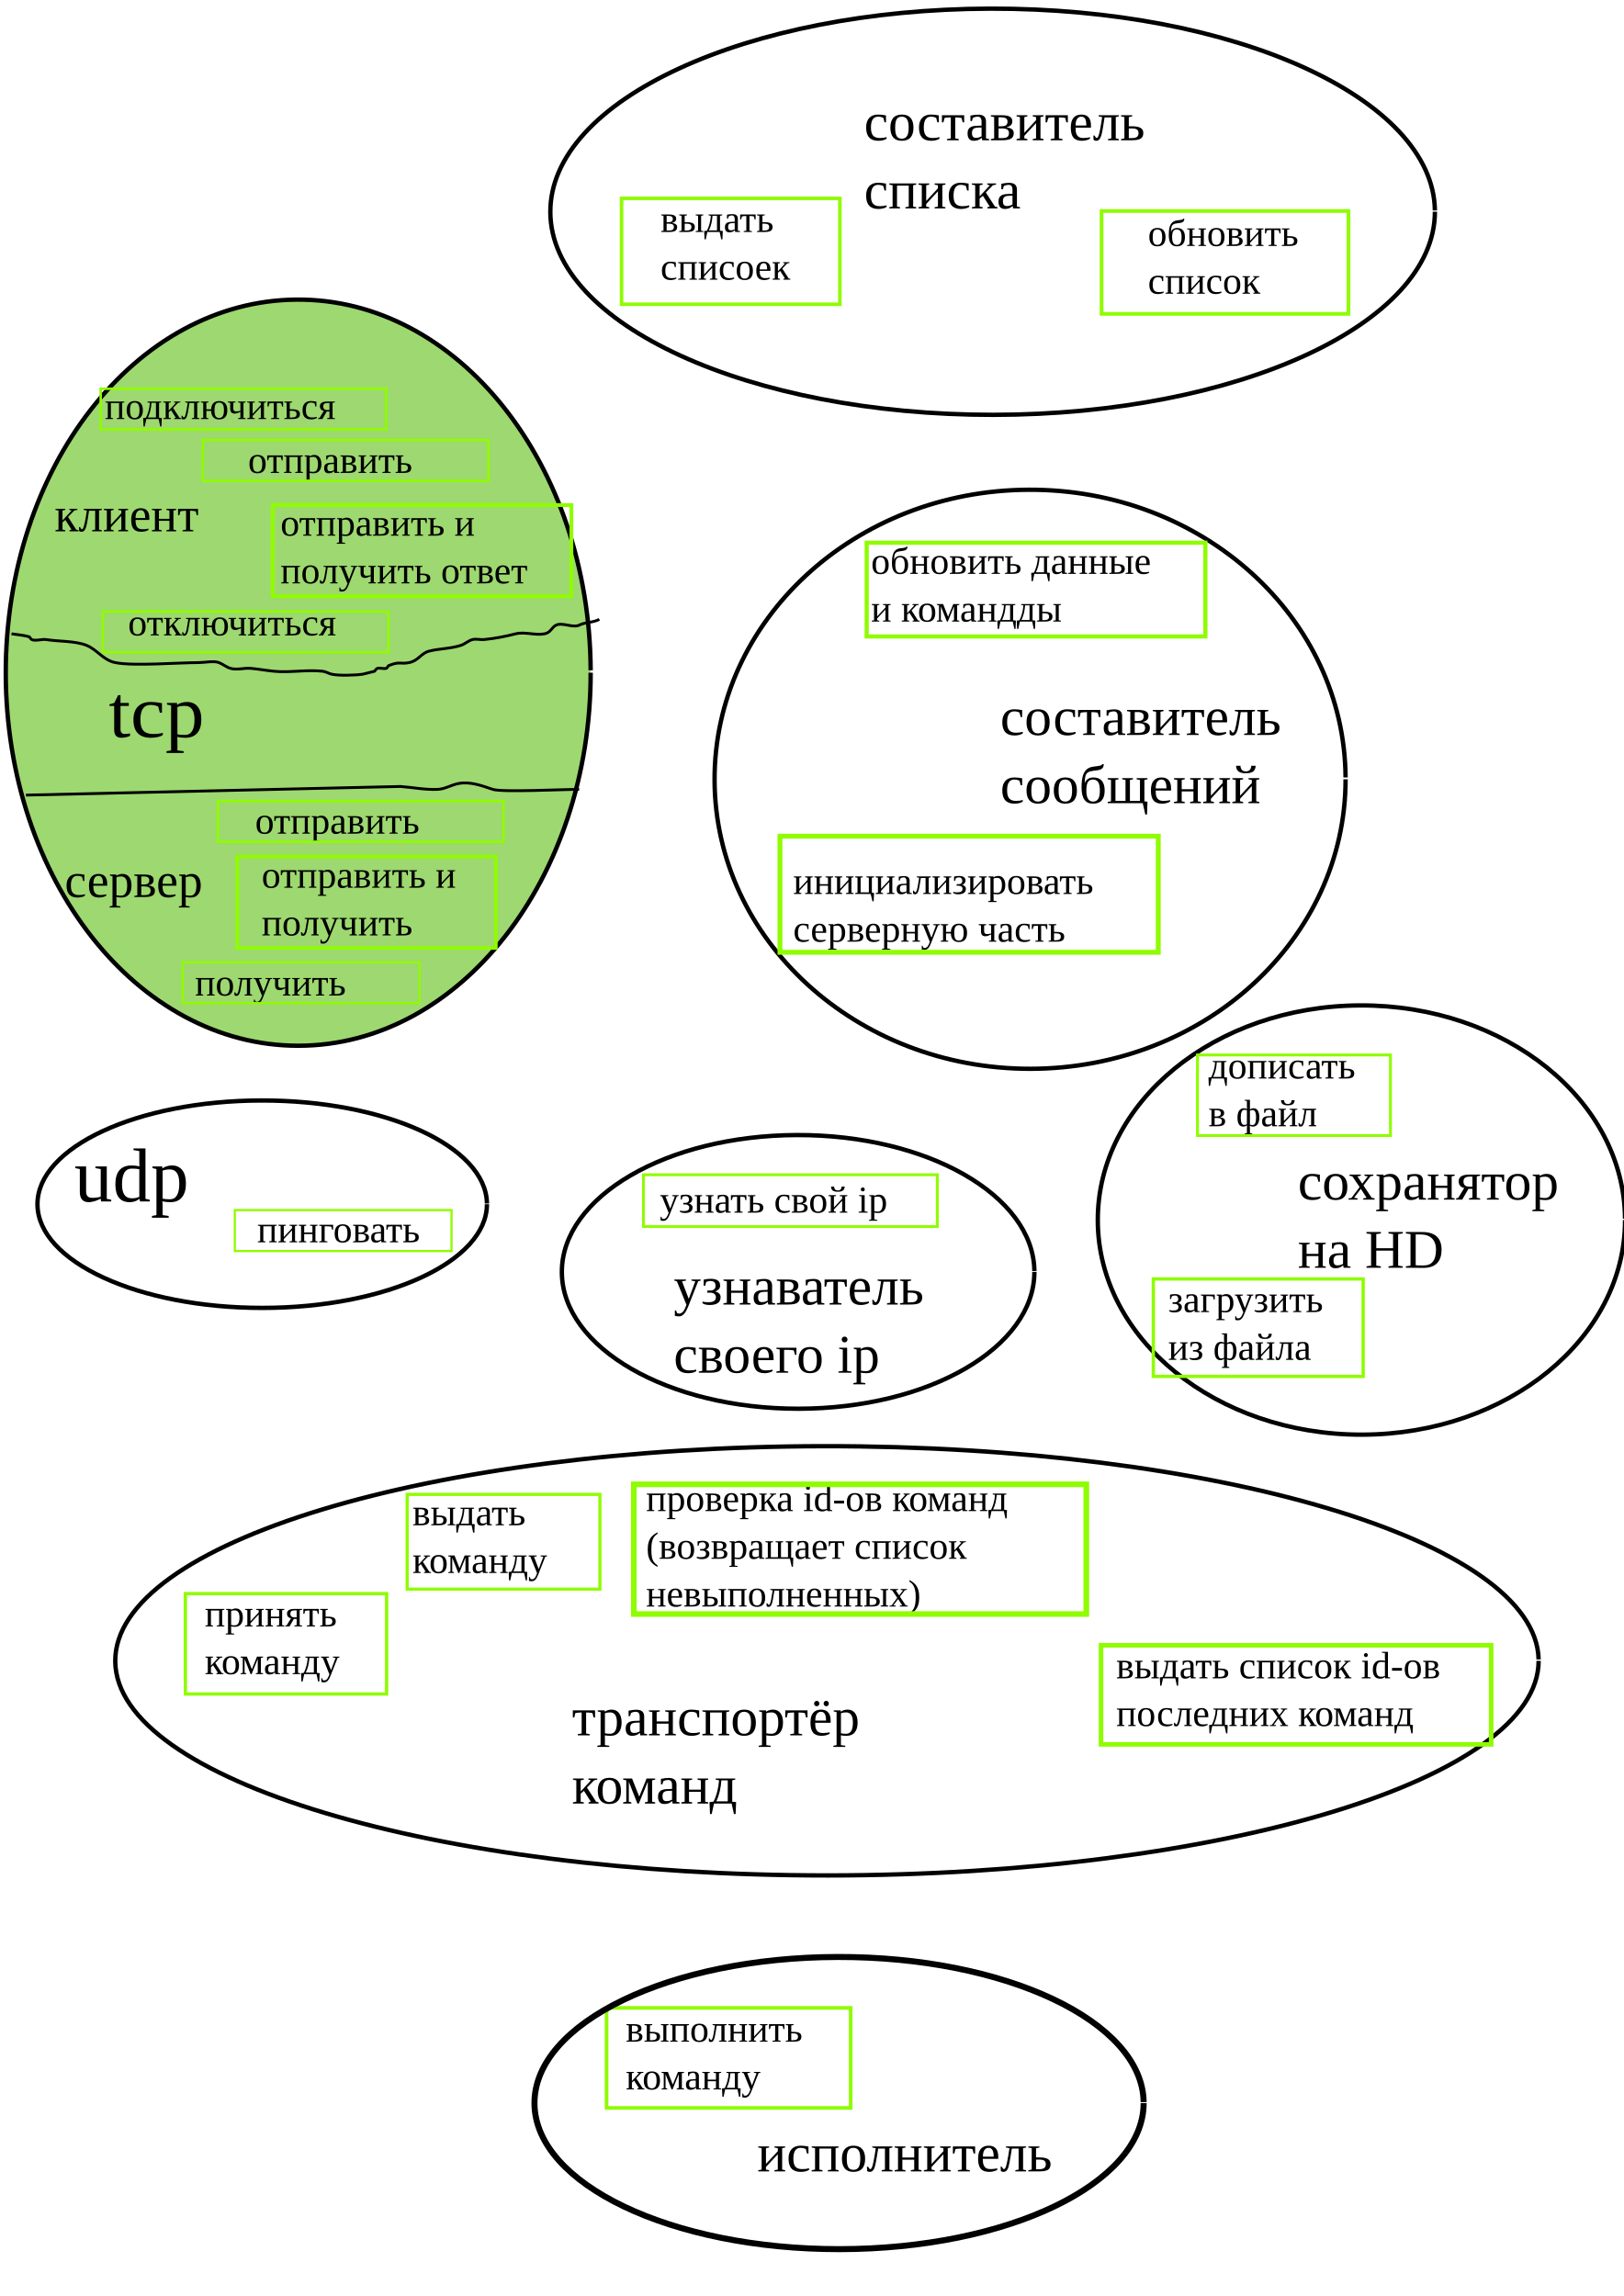
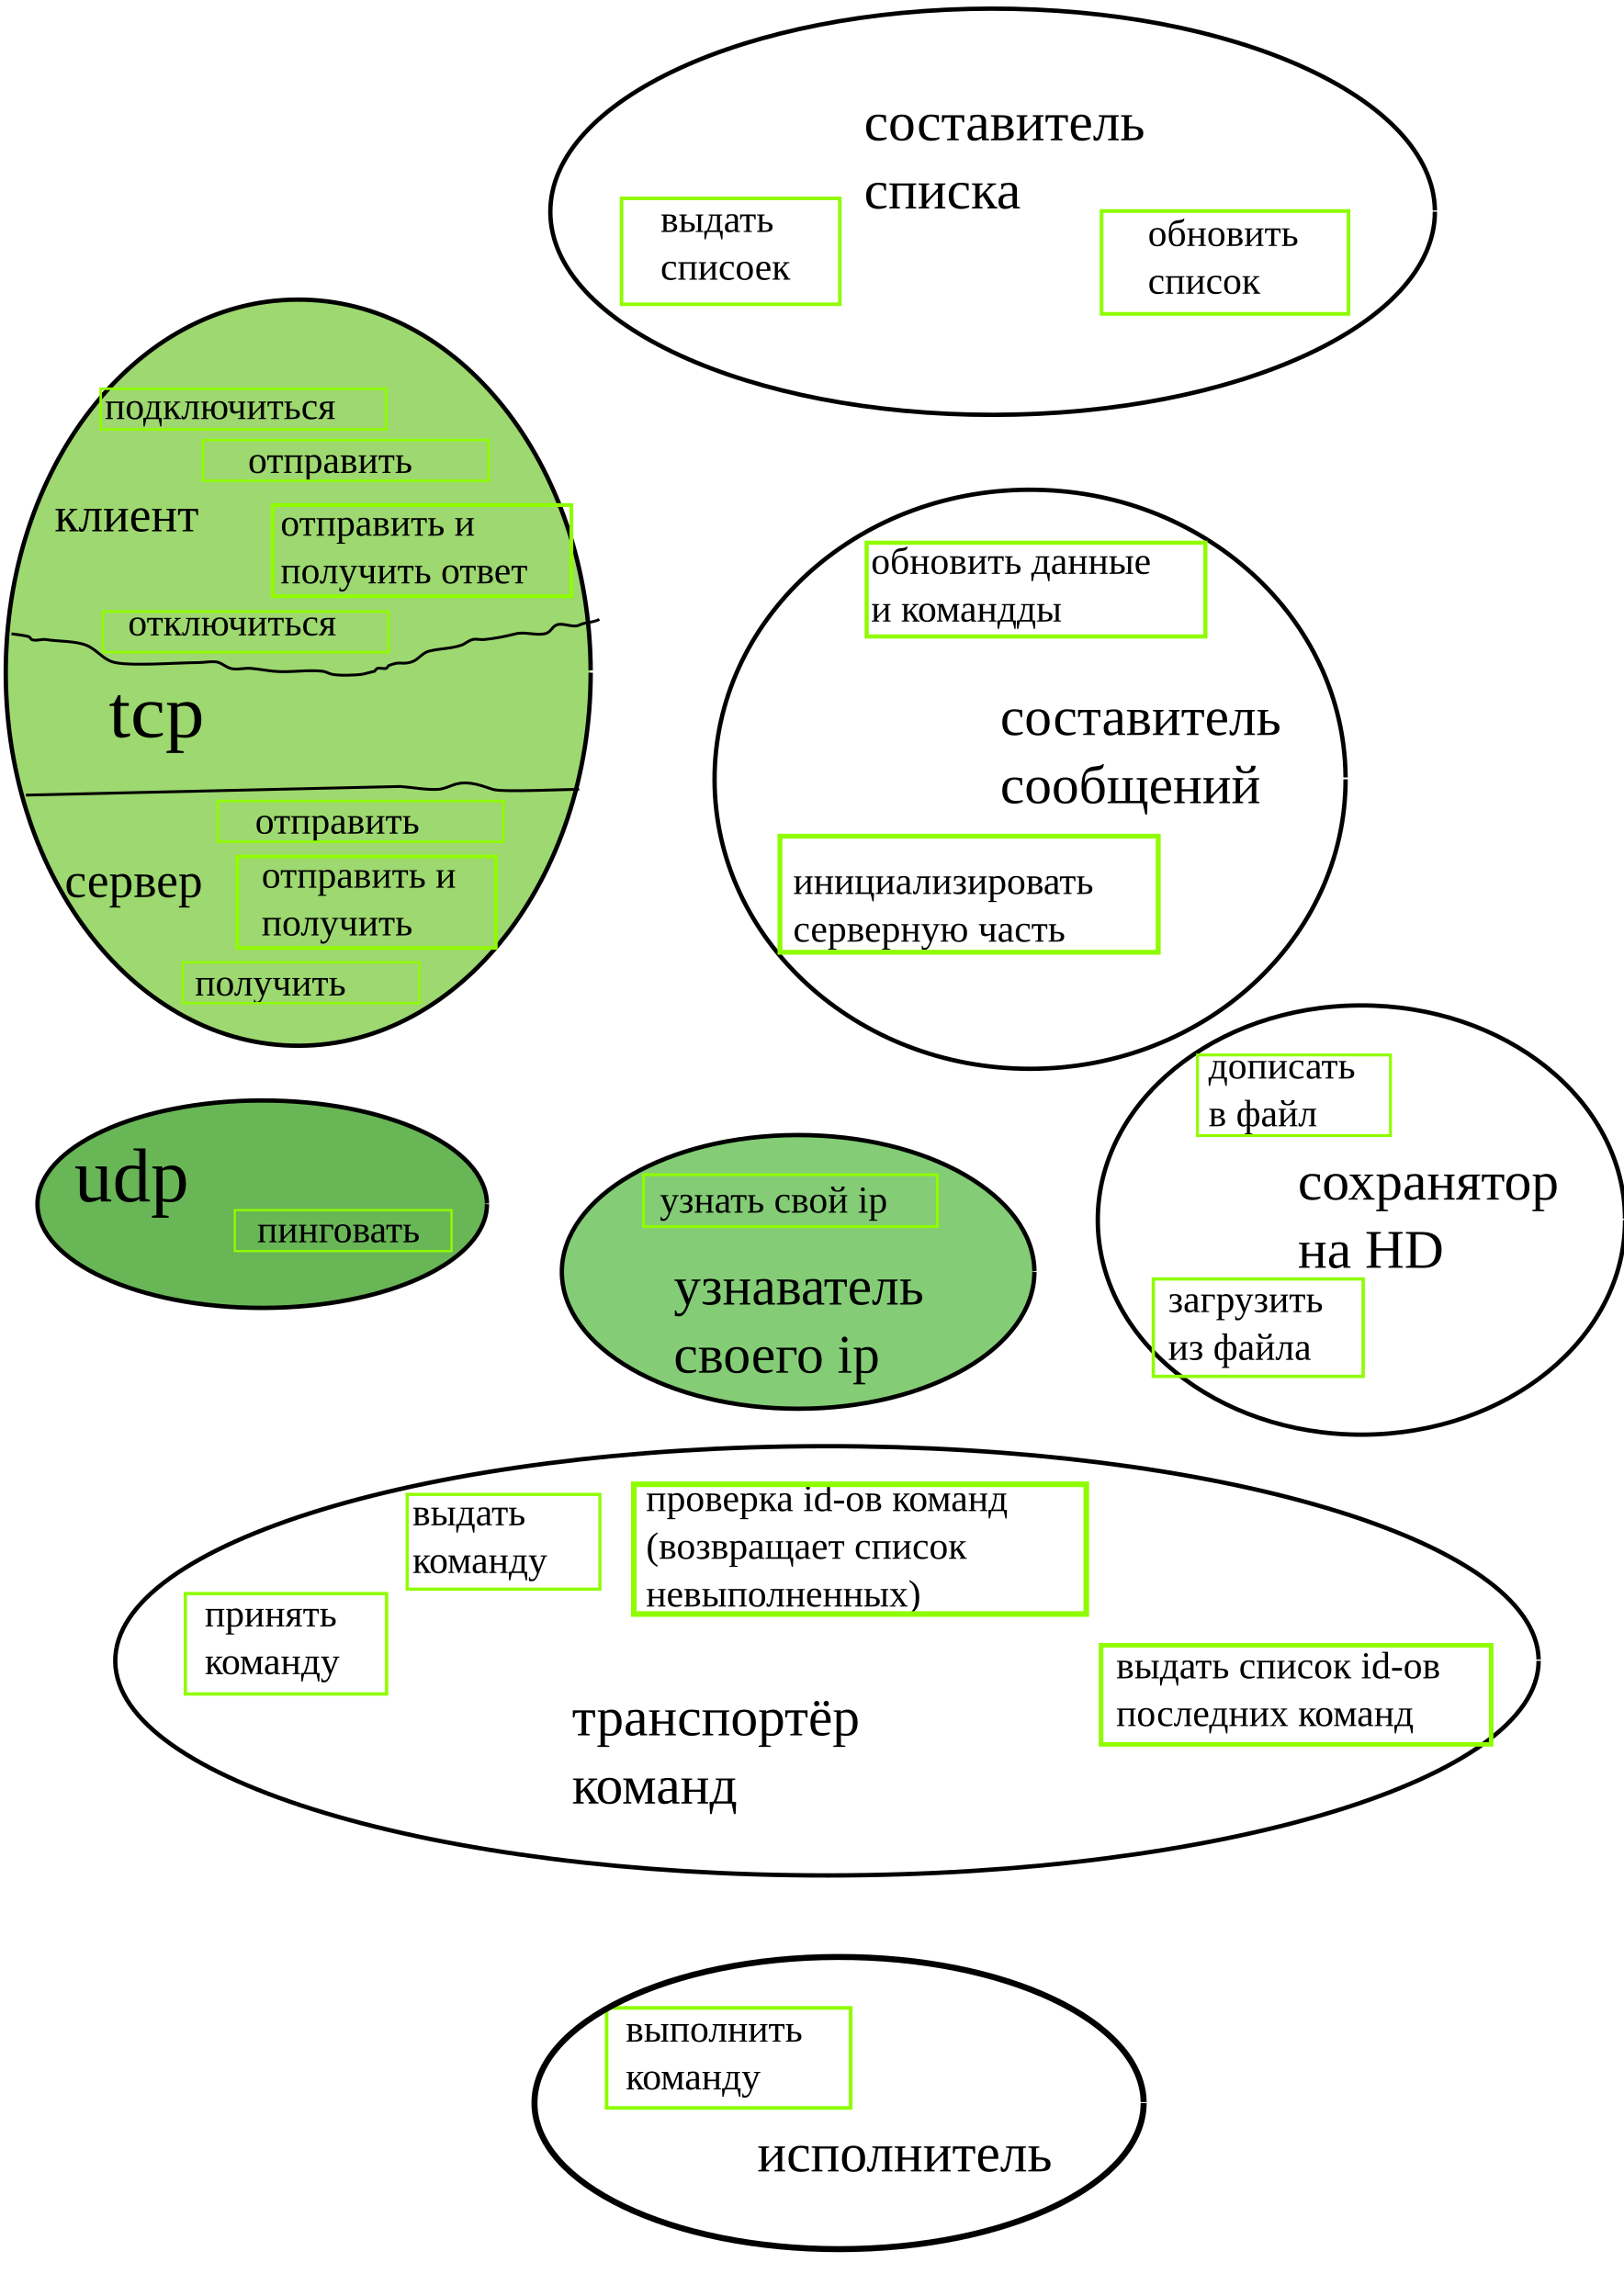
<svg xmlns="http://www.w3.org/2000/svg" width="210mm" height="297mm" viewBox="0 0 210 297" version="1.1" id="svg1">
  <defs id="defs1">
    <rect x="328.169" y="573.239" width="133.803" height="43.662" id="rect58" />
    <linearGradient id="swatch47">
      <stop style="stop-color:#000000;stop-opacity:1;" offset="0" id="stop47" />
    </linearGradient>
    <rect x="661.216" y="507.543" width="104.328" height="53.574" id="rect39" />
    <rect x="625.97" y="487.805" width="42.295" height="36.656" id="rect38" />
    <rect x="344.002" y="620.331" width="88.82" height="49.344" id="rect33" />
    <rect x="59.815" y="412.72" width="175.456" height="61.808" id="rect27" />
    <rect x="73.771" y="249.227" width="1.994" height="37.883" id="rect25" />
    <rect x="143.555" y="239.258" width="207.357" height="81.747" id="rect16" />
    <rect x="364.869" y="340.943" width="161.099" height="69.683" id="rect9" />
    <rect x="454.591" y="211.345" width="103.679" height="53.833" id="rect6" />
    <rect x="197.388" y="27.913" width="200.574" height="85.092" id="rect4" />
    <rect x="191.407" y="25.92" width="157.512" height="47.852" id="rect3" />
    <rect x="193.4" y="929.119" width="141.561" height="39.876" id="rect2" />
  </defs>
  <g id="layer1">
    <text xml:space="preserve" transform="scale(0.2645833)" id="text2" style="text-align:start;writing-mode:lr-tb;direction:ltr;white-space:pre;shape-inside:url(#rect2);fill:#000000;font-size:18.667px" />
+     <path style="fill:#249409;fill-opacity:0.68;fill-rule:evenodd;stroke:#000000;stroke-width:0.565;stroke-dasharray:none;stroke-opacity:1" id="path49" d="M 62.978,155.769 A 29.067,13.415 0 0 1 33.957,169.184 29.067,13.415 0 0 1 4.845,155.811 29.067,13.415 0 0 1 33.773,142.353 29.067,13.415 0 0 1 62.978,155.684" />
    <text xml:space="preserve" transform="scale(0.2645833)" id="text3" style="font-size:18.667px;text-align:start;writing-mode:lr-tb;direction:ltr;white-space:pre;shape-inside:url(#rect3);fill:#000000" />
    <text xml:space="preserve" transform="matrix(0.2645833,0,0,0.2645833,59.15391,4.028248)" id="text4" style="font-size:26.667px;text-align:start;writing-mode:lr-tb;direction:ltr;white-space:pre;shape-inside:url(#rect4);shape-padding:1.41;fill:#000000">
-       <tspan x="198.799" y="53.344" id="tspan1">составитель </tspan>
-       <tspan x="198.799" y="86.678" id="tspan5">списка</tspan>
+       <tspan x="198.799" y="53.344" id="tspan2">составитель </tspan>
+       <tspan x="198.799" y="86.678" id="tspan3">списка</tspan>
    </text>
    <text xml:space="preserve" style="font-size:4.939px;text-align:start;writing-mode:lr-tb;direction:ltr;text-anchor:start;white-space:pre;inline-size:29.287;fill:#000000;stroke-width:0.265" x="70.162" y="81.24" id="text5" transform="translate(15.2628,-51.23452)">
-       <tspan x="70.162" y="81.24" id="tspan6">выдать </tspan>
-       <tspan x="70.162" y="87.413" id="tspan9">списоек</tspan>
+       <tspan x="70.162" y="81.24" id="tspan4">выдать </tspan>
+       <tspan x="70.162" y="87.413" id="tspan5">списоек</tspan>
    </text>
    <path style="fill:#52b900;fill-opacity:0.56;fill-rule:evenodd;stroke:#000000;stroke-width:0.565;stroke-dasharray:none;stroke-opacity:1" id="path47" d="M 76.394,87.014 A 37.824,48.259 0 0 1 38.629,135.273 37.824,48.259 0 0 1 0.745,87.167 37.824,48.259 0 0 1 38.39,38.756 37.824,48.259 0 0 1 76.393,86.709" />
    <text xml:space="preserve" transform="matrix(0.2645833,0,0,0.2645833,32.82583,-1.492083)" id="text9" style="font-size:26.667px;text-align:start;writing-mode:lr-tb;direction:ltr;white-space:pre;shape-inside:url(#rect9);fill:#000000">
-       <tspan x="364.869" y="364.964" id="tspan16">составитель </tspan>
-       <tspan x="364.869" y="398.297" id="tspan45">сообщений </tspan>
+       <tspan x="364.869" y="364.964" id="tspan6">составитель </tspan>
+       <tspan x="364.869" y="398.297" id="tspan7">сообщений </tspan>
    </text>
    <text xml:space="preserve" style="font-size:9.878px;text-align:start;writing-mode:lr-tb;direction:ltr;text-anchor:start;fill:#000000;stroke-width:0.538" x="13.711" y="97.786" id="text7" transform="scale(1.025651,0.9749907)">
      <tspan style="font-size:9.878px;stroke-width:0.538" x="13.711" y="97.786" id="tspan8">tcp</tspan>
    </text>
    <text xml:space="preserve" transform="matrix(0.2645833,0,0,0.2645833,28.18409,-28.55068)" id="text6" style="font-size:18.667px;text-align:start;writing-mode:lr-tb;direction:ltr;white-space:pre;shape-inside:url(#rect6);fill:#000000">
-       <tspan x="454.59" y="228.16" id="tspan46">обновить </tspan>
-       <tspan x="454.59" y="251.493" id="tspan54">список</tspan>
+       <tspan x="454.59" y="228.16" id="tspan9">обновить </tspan>
+       <tspan x="454.59" y="251.493" id="tspan12">список</tspan>
    </text>
    <text xml:space="preserve" style="font-size:7.056px;text-align:start;writing-mode:lr-tb;direction:ltr;text-anchor:start;fill:#000000;stroke-width:0.265" x="73.976" y="224.474" id="text10">
      <tspan id="tspan10" style="font-size:7.056px;stroke-width:0.265" x="73.976" y="224.474">транспортёр</tspan>
      <tspan style="font-size:7.056px;stroke-width:0.265" x="73.976" y="233.294" id="tspan11">команд</tspan>
    </text>
    <text xml:space="preserve" style="font-size:7.056px;text-align:start;writing-mode:lr-tb;direction:ltr;text-anchor:start;fill:#000000;stroke-width:0.265" x="97.942" y="280.882" id="text12">
      <tspan style="font-size:7.056px;stroke-width:0.265" x="97.942" y="280.882" id="tspan13">исполнитель</tspan>
    </text>
    <text xml:space="preserve" style="font-size:9.878px;text-align:start;writing-mode:lr-tb;direction:ltr;text-anchor:start;fill:#000000;stroke-width:0.265" x="9.621" y="155.411" id="text14">
      <tspan id="tspan14" style="font-size:9.878px;stroke-width:0.265" x="9.621" y="155.411">udp</tspan>
    </text>
    <text xml:space="preserve" style="font-size:4.939px;text-align:start;writing-mode:lr-tb;direction:ltr;text-anchor:start;fill:#000000;stroke-width:0.265" x="33.26" y="160.693" id="text15">
      <tspan id="tspan15" style="stroke-width:0.265" x="33.26" y="160.693">пинговать</tspan>
    </text>
    <text xml:space="preserve" transform="matrix(0.2645833,0,0,0.2645833,-24.43192,-13.54577)" id="text16" style="font-size:18.667px;text-align:start;writing-mode:lr-tb;direction:ltr;white-space:pre;shape-inside:url(#rect16);fill:#000000;stroke-width:5.915;stroke-dasharray:none">
-       <tspan x="143.555" y="256.072" id="tspan55">подключиться</tspan>
+       <tspan x="143.555" y="256.072" id="tspan16">подключиться</tspan>
    </text>
    <text xml:space="preserve" style="font-size:4.939px;text-align:start;writing-mode:lr-tb;direction:ltr;text-anchor:start;fill:#000000;stroke-width:0.265" x="36.272" y="69.287" id="text17">
      <tspan id="tspan17" style="stroke-width:0.265" x="36.272" y="69.287">отправить и</tspan>
      <tspan style="stroke-width:0.265" x="36.272" y="75.461" id="tspan18">получить ответ</tspan>
    </text>
    <text xml:space="preserve" style="font-size:6.35px;text-align:start;writing-mode:lr-tb;direction:ltr;text-anchor:start;fill:#000000;stroke-width:0.265" x="7.065" y="68.723" id="text19">
      <tspan style="stroke-width:0.265" x="7.065" y="68.723" id="tspan24">клиент</tspan>
    </text>
    <text xml:space="preserve" transform="scale(0.2645833)" id="text25" style="fill:#000000;text-align:start;writing-mode:lr-tb;text-orientation:auto;direction:ltr;font-size:24px;white-space:pre;shape-inside:url(#rect25)" />
    <text xml:space="preserve" style="font-size:4.939px;text-align:start;writing-mode:lr-tb;direction:ltr;text-anchor:start;fill:#000000;stroke-width:0.265" x="16.556" y="82.192" id="text26">
      <tspan id="tspan26" style="stroke-width:0.265" x="16.556" y="82.192">отключиться</tspan>
    </text>
    <text xml:space="preserve" transform="matrix(0.2645833,0,0,0.2645833,-7.460416,1.119062)" id="text27" style="font-size:24px;text-align:start;writing-mode:lr-tb;direction:ltr;white-space:pre;shape-inside:url(#rect27);fill:#000000">
-       <tspan x="59.814" y="434.339" id="tspan56">сервер</tspan>
+       <tspan x="59.814" y="434.339" id="tspan19">сервер</tspan>
    </text>
    <text xml:space="preserve" style="font-size:4.939px;text-align:start;writing-mode:lr-tb;direction:ltr;text-anchor:start;fill:#000000;stroke-width:0.265" x="25.22" y="128.775" id="text28">
      <tspan style="stroke-width:0.265" x="25.22" y="128.775" id="tspan29">получить</tspan>
    </text>
    <text xml:space="preserve" style="font-size:4.939px;text-align:start;writing-mode:lr-tb;direction:ltr;text-anchor:start;fill:#000000;stroke-width:0.265" x="26.484" y="210.384" id="text32">
      <tspan id="tspan32" style="stroke-width:0.265" x="26.484" y="210.384">принять </tspan>
      <tspan style="stroke-width:0.265" x="26.484" y="216.557" id="tspan33">команду</tspan>
    </text>
    <text xml:space="preserve" transform="matrix(0.2645833,0,0,0.2645833,-37.6751,28.7226)" id="text33" style="font-size:18.667px;text-align:start;writing-mode:lr-tb;direction:ltr;white-space:pre;shape-inside:url(#rect33);fill:#000000">
-       <tspan x="344.002" y="637.144" id="tspan57">выдать </tspan>
-       <tspan x="344.002" y="660.478" id="tspan58">команду</tspan>
+       <tspan x="344.002" y="637.144" id="tspan20">выдать </tspan>
+       <tspan x="344.002" y="660.478" id="tspan21">команду</tspan>
    </text>
    <text xml:space="preserve" style="font-size:4.939px;text-align:start;writing-mode:lr-tb;direction:ltr;text-anchor:start;white-space:pre;inline-size:50.776;fill:#000000;stroke-width:0.265" x="163.383" y="182.034" id="text35" transform="translate(-19.02406,35.06396)">
-       <tspan x="163.383" y="182.034" id="tspan59">выдать список id-ов </tspan>
-       <tspan x="163.383" y="188.208" id="tspan60">последних команд</tspan>
+       <tspan x="163.383" y="182.034" id="tspan22">выдать список id-ов </tspan>
+       <tspan x="163.383" y="188.208" id="tspan23">последних команд</tspan>
    </text>
    <text xml:space="preserve" style="font-size:4.939px;text-align:start;writing-mode:lr-tb;direction:ltr;text-anchor:start;white-space:pre;inline-size:75.073;fill:#000000;stroke-width:0.265" x="145.478" y="148.462" id="text36" transform="translate(-61.92145,47.00062)">
-       <tspan x="145.478" y="148.462" id="tspan61">проверка id-ов команд </tspan>
-       <tspan x="145.478" y="154.636" id="tspan62">(возвращает список </tspan>
-       <tspan x="145.478" y="160.81" id="tspan63">невыполненных)</tspan>
+       <tspan x="145.478" y="148.462" id="tspan25">проверка id-ов команд </tspan>
+       <tspan x="145.478" y="154.636" id="tspan27">(возвращает список </tspan>
+       <tspan x="145.478" y="160.81" id="tspan28">невыполненных)</tspan>
    </text>
+     <path style="fill:#5fbe4d;fill-opacity:0.767;fill-rule:evenodd;stroke:#000000;stroke-width:0.565;stroke-dasharray:none;stroke-opacity:1" id="path59" d="m 133.782,164.526 a 30.558,17.701 0 0 1 -30.509,17.701 30.558,17.701 0 0 1 -30.606,-17.645 30.558,17.701 0 0 1 30.412,-17.757 30.558,17.701 0 0 1 30.702,17.589" />
    <text xml:space="preserve" style="font-size:4.939px;text-align:start;writing-mode:lr-tb;direction:ltr;text-anchor:start;fill:#000000;stroke-width:0.265" x="80.928" y="264.102" id="text37">
      <tspan id="tspan37" style="font-size:4.939px;stroke-width:0.265" x="80.928" y="264.102">выполнить </tspan>
      <tspan style="font-size:4.939px;stroke-width:0.265" x="80.928" y="270.276" id="tspan38">команду</tspan>
    </text>
    <text xml:space="preserve" transform="scale(0.2645833)" id="text38" style="fill:#000000;text-align:start;writing-mode:lr-tb;text-orientation:auto;direction:ltr;font-size:26.667px;white-space:pre;shape-inside:url(#rect38)" />
    <text xml:space="preserve" style="font-size:7.056px;text-align:start;writing-mode:lr-tb;direction:ltr;text-anchor:start;white-space:pre;inline-size:43.372;fill:#000000;stroke-width:0.265" x="108.176" y="124.589" id="text42" transform="translate(59.68333,30.58771)">
-       <tspan x="108.176" y="124.589" id="tspan64">сохранятор </tspan>
-       <tspan x="108.176" y="133.408" id="tspan65">на HD</tspan>
+       <tspan x="108.176" y="124.589" id="tspan30">сохранятор </tspan>
+       <tspan x="108.176" y="133.408" id="tspan31">на HD</tspan>
    </text>
    <text xml:space="preserve" style="font-size:4.939px;text-align:start;writing-mode:lr-tb;direction:ltr;text-anchor:start;white-space:pre;inline-size:27.018;fill:#000000;stroke-width:0.265" x="91.39" y="142.121" id="text43" transform="translate(59.68333,27.60354)">
-       <tspan x="91.39" y="142.121" id="tspan66">загрузить </tspan>
-       <tspan x="91.39" y="148.295" id="tspan67">из файла</tspan>
+       <tspan x="91.39" y="142.121" id="tspan34">загрузить </tspan>
+       <tspan x="91.39" y="148.295" id="tspan35">из файла</tspan>
    </text>
    <text xml:space="preserve" style="font-size:4.939px;text-align:start;writing-mode:lr-tb;direction:ltr;text-anchor:start;white-space:pre;inline-size:24.054;fill:#000000;stroke-width:0.265" x="123.47" y="139.883" id="text44" transform="translate(32.82583,-0.3730207)">
-       <tspan x="123.47" y="139.883" id="tspan68">дописать </tspan>
-       <tspan x="123.47" y="146.056" id="tspan69">в файл</tspan>
+       <tspan x="123.47" y="139.883" id="tspan36">дописать </tspan>
+       <tspan x="123.47" y="146.056" id="tspan39">в файл</tspan>
    </text>
    <text xml:space="preserve" style="font-size:4.939px;text-align:start;writing-mode:lr-tb;direction:ltr;text-anchor:start;white-space:pre;inline-size:51.532;fill:#000000;stroke-width:0.265;stroke-dasharray:none" x="104.073" y="106.684" id="text45" transform="translate(-1.492084,8.952499)">
-       <tspan x="104.073" y="106.684" id="tspan70">инициализировать </tspan>
-       <tspan x="104.073" y="112.858" id="tspan71">серверную часть</tspan>
+       <tspan x="104.073" y="106.684" id="tspan40">инициализировать </tspan>
+       <tspan x="104.073" y="112.858" id="tspan41">серверную часть</tspan>
    </text>
    <text xml:space="preserve" style="font-size:4.939px;text-align:start;writing-mode:lr-tb;direction:ltr;text-anchor:start;white-space:pre;inline-size:43.753;fill:#000000;stroke-width:0.265" x="111.906" y="68.636" id="text46" transform="translate(0.7486195,5.593839)">
-       <tspan x="111.906" y="68.636" id="tspan72">обновить данные </tspan>
-       <tspan x="111.906" y="74.809" id="tspan73">и командды</tspan>
+       <tspan x="111.906" y="68.636" id="tspan42">обновить данные </tspan>
+       <tspan x="111.906" y="74.809" id="tspan43">и командды</tspan>
    </text>
    <text xml:space="preserve" style="font-size:4.939px;text-align:start;writing-mode:lr-tb;direction:ltr;text-anchor:start;fill:#000000;stroke-width:0.265" x="32.08" y="61.175" id="text47">
      <tspan id="tspan47" style="stroke-width:0.265" x="32.08" y="61.175">отправить</tspan>
    </text>
    <text xml:space="preserve" style="font-size:4.939px;text-align:start;writing-mode:lr-tb;direction:ltr;text-anchor:start;fill:#000000;stroke-width:0.265" x="33.836" y="114.83" id="text17-3">
      <tspan id="tspan17-5" style="stroke-width:0.265" x="33.836" y="114.83">отправить и</tspan>
      <tspan style="stroke-width:0.265" x="33.836" y="121.003" id="tspan18-6">получить</tspan>
    </text>
    <text xml:space="preserve" style="font-size:4.939px;text-align:start;writing-mode:lr-tb;direction:ltr;text-anchor:start;fill:#000000;stroke-width:0.265" x="32.996" y="107.836" id="text47-2">
      <tspan id="tspan47-9" style="stroke-width:0.265" x="32.996" y="107.836">отправить</tspan>
    </text>
    <path style="fill:#b9009e;fill-opacity:0;fill-rule:evenodd;stroke:#000000;stroke-width:0.565;stroke-dasharray:none;stroke-opacity:1" id="path48" d="m 198.996,214.834 a 92.045,27.763 0 0 1 -91.899,27.763 92.045,27.763 0 0 1 -92.191,-27.675 92.045,27.763 0 0 1 91.607,-27.85 92.045,27.763 0 0 1 92.481,27.586" />
    <rect style="fill:#00ff00;fill-opacity:0;fill-rule:evenodd;stroke:#8ffc00;stroke-width:0.727;stroke-dasharray:none;stroke-opacity:1" id="rect52-66" width="58.517" height="16.78" x="81.978" y="192.004" />
-     <path style="fill:#b9009e;fill-opacity:0;fill-rule:evenodd;stroke:#000000;stroke-width:0.565;stroke-dasharray:none;stroke-opacity:1" id="path49" d="M 62.978,155.769 A 29.067,13.415 0 0 1 33.957,169.184 29.067,13.415 0 0 1 4.845,155.811 29.067,13.415 0 0 1 33.773,142.353 29.067,13.415 0 0 1 62.978,155.684" />
    <path style="fill:#b9009e;fill-opacity:0;fill-rule:evenodd;stroke:#000000;stroke-width:0.565;stroke-dasharray:none;stroke-opacity:1" id="path50" d="m 174.029,100.803 a 40.805,37.452 0 0 1 -40.741,37.452 40.805,37.452 0 0 1 -40.87,-37.333 40.805,37.452 0 0 1 40.611,-37.57 40.805,37.452 0 0 1 40.999,37.214" />
    <path style="fill:#b9009e;fill-opacity:0;fill-rule:evenodd;stroke:#000000;stroke-width:0.565;stroke-dasharray:none;stroke-opacity:1" id="path51" d="m 210.176,157.818 a 34.098,27.763 0 0 1 -34.044,27.763 34.098,27.763 0 0 1 -34.152,-27.675 34.098,27.763 0 0 1 33.935,-27.85 34.098,27.763 0 0 1 34.259,27.586" />
    <path style="fill:#b9009e;fill-opacity:0;fill-rule:evenodd;stroke:#000000;stroke-width:0.565;stroke-dasharray:none;stroke-opacity:1" id="path52" d="M 185.581,27.39 A 57.202,26.272 0 0 1 128.469,53.662 57.202,26.272 0 0 1 71.177,27.473 57.202,26.272 0 0 1 128.107,1.118 57.202,26.272 0 0 1 185.58,27.223" />
    <rect style="fill:#00ff00;fill-opacity:0;fill-rule:evenodd;stroke:#8ffc00;stroke-width:0.323;stroke-dasharray:none;stroke-opacity:1" id="rect52" width="36.934" height="5.259" x="13.022" y="50.287" />
    <rect style="fill:#00ff00;fill-opacity:0;fill-rule:evenodd;stroke:#8ffc00;stroke-width:0.323;stroke-dasharray:none;stroke-opacity:1" id="rect52-9" width="36.934" height="5.259" x="26.24" y="56.928" />
    <rect style="fill:#00ff00;fill-opacity:0;fill-rule:evenodd;stroke:#8ffc00;stroke-width:0.495;stroke-dasharray:none;stroke-opacity:1" id="rect52-2" width="38.626" height="11.795" x="35.27" y="65.331" />
    <rect style="fill:#00ff00;fill-opacity:0;fill-rule:evenodd;stroke:#8ffc00;stroke-width:0.323;stroke-dasharray:none;stroke-opacity:1" id="rect52-92" width="36.934" height="5.259" x="13.305" y="79.108" />
    <rect style="fill:#00ff00;fill-opacity:0;fill-rule:evenodd;stroke:#8ffc00;stroke-width:0.323;stroke-dasharray:none;stroke-opacity:1" id="rect52-5" width="36.934" height="5.259" x="28.185" y="103.621" />
    <rect style="fill:#00ff00;fill-opacity:0;fill-rule:evenodd;stroke:#8ffc00;stroke-width:0.461;stroke-dasharray:none;stroke-opacity:1" id="rect52-97" width="33.442" height="11.828" x="30.688" y="110.8" />
    <rect style="fill:#00ff00;fill-opacity:0;fill-rule:evenodd;stroke:#8ffc00;stroke-width:0.295;stroke-dasharray:none;stroke-opacity:1" id="rect52-93" width="30.627" height="5.287" x="23.632" y="124.479" />
    <rect style="fill:#00ff00;fill-opacity:0;fill-rule:evenodd;stroke:#8ffc00;stroke-width:0.283;stroke-dasharray:none;stroke-opacity:1" id="rect52-8" width="28.031" height="5.299" x="30.367" y="156.533" />
    <rect style="fill:#00ff00;fill-opacity:0;fill-rule:evenodd;stroke:#8ffc00;stroke-width:0.535;stroke-dasharray:none;stroke-opacity:1" id="rect52-6" width="43.803" height="12.128" x="112.093" y="70.203" />
    <rect style="fill:#00ff00;fill-opacity:0;fill-rule:evenodd;stroke:#8ffc00;stroke-width:0.629;stroke-dasharray:none;stroke-opacity:1" id="rect52-20" width="48.926" height="15.015" x="100.875" y="108.168" />
    <rect style="fill:#00ff00;fill-opacity:0;fill-rule:evenodd;stroke:#8ffc00;stroke-width:0.456;stroke-dasharray:none;stroke-opacity:1" id="rect52-4" width="28.23" height="13.697" x="80.389" y="25.662" />
    <rect style="fill:#00ff00;fill-opacity:0;fill-rule:evenodd;stroke:#8ffc00;stroke-width:0.478;stroke-dasharray:none;stroke-opacity:1" id="rect52-937" width="31.935" height="13.302" x="142.469" y="27.297" />
    <rect style="fill:#00ff00;fill-opacity:0;fill-rule:evenodd;stroke:#8ffc00;stroke-width:0.374;stroke-dasharray:none;stroke-opacity:1" id="rect52-47" width="24.958" height="10.425" x="154.875" y="136.466" />
    <rect style="fill:#00ff00;fill-opacity:0;fill-rule:evenodd;stroke:#8ffc00;stroke-width:0.429;stroke-dasharray:none;stroke-opacity:1" id="rect52-7" width="27.139" height="12.606" x="149.164" y="165.438" />
    <rect style="fill:#00ff00;fill-opacity:0;fill-rule:evenodd;stroke:#8ffc00;stroke-width:0.426;stroke-dasharray:none;stroke-opacity:1" id="rect52-43" width="26.024" height="12.981" x="23.977" y="206.145" />
    <rect style="fill:#00ff00;fill-opacity:0;fill-rule:evenodd;stroke:#8ffc00;stroke-width:0.406;stroke-dasharray:none;stroke-opacity:1" id="rect52-0" width="24.927" height="12.257" x="52.661" y="193.308" />
    <rect style="fill:#00ff00;fill-opacity:0;fill-rule:evenodd;stroke:#8ffc00;stroke-width:0.59;stroke-dasharray:none;stroke-opacity:1" id="rect52-48" width="50.456" height="12.818" x="142.402" y="212.826" />
    <path style="fill:#1a1a1a;fill-opacity:0;fill-rule:evenodd;stroke:#000000;stroke-width:0.365;stroke-dasharray:none;stroke-opacity:1" d="m 1.491,81.984 c 0.745,0.124 1.509,0.165 2.236,0.373 0.169,0.048 0.216,0.294 0.373,0.373 0.452,0.226 1.365,-0.083 1.863,0 1.595,0.266 3.73,0.15 5.217,0.745 1.398,0.559 2.164,1.924 3.727,2.236 2.375,0.475 8.079,0 10.807,0 0.7,0 1.964,-0.258 2.609,0 0.516,0.206 0.956,0.593 1.491,0.745 0.836,0.239 1.742,-0.072 2.609,0 0.998,0.083 1.985,0.273 2.981,0.373 2.09,0.209 4.247,-0.232 6.335,0 0.39,0.043 0.737,0.277 1.118,0.373 0.888,0.222 3.167,0.155 4.099,0 0.497,-0.124 0.994,-0.248 1.491,-0.373 0.124,-0.124 0.202,-0.33 0.373,-0.373 0.362,-0.09 0.756,0.09 1.118,0 0.17,-0.043 0.21,-0.307 0.373,-0.373 1.445,-0.578 1.416,-0.134 2.609,-0.373 1.223,-0.245 1.496,-1.212 2.609,-1.491 1.296,-0.324 2.796,-0.311 4.099,-0.745 0.527,-0.176 0.952,-0.611 1.491,-0.745 0.482,-0.121 0.996,0.049 1.491,0 1.499,-0.15 2.698,-0.395 4.099,-0.745 1.171,-0.293 2.54,0.237 3.727,0 0.831,-0.166 0.853,-0.799 1.491,-1.118 0.795,-0.397 2.186,0.397 2.981,0 0.844,-0.422 1.69,-0.286 2.609,-0.745" id="path55" />
    <path style="fill:#1a1a1a;fill-opacity:0;fill-rule:evenodd;stroke:#000000;stroke-width:0.365;stroke-dasharray:none;stroke-opacity:1" d="m 3.354,102.852 48.445,-1.118 c 1.615,0.124 3.227,0.454 4.844,0.373 0.903,-0.045 1.722,-0.568 2.609,-0.745 1.566,-0.313 3.077,0.28 4.472,0.745 1.198,0.399 9.033,0 11.18,0" id="path56" />
    <rect style="fill:#00ff00;fill-opacity:0;fill-rule:evenodd;stroke:#8ffc00;stroke-width:0.469;stroke-dasharray:none;stroke-opacity:1" id="rect52-72" width="31.572" height="12.939" x="78.451" y="259.731" />
    <path style="fill:#b9009e;fill-opacity:0;fill-rule:evenodd;stroke:#000000;stroke-width:0.781;stroke-dasharray:none;stroke-opacity:1" id="path49-6" d="m 147.913,272.043 a 39.393,18.897 0 0 1 -39.331,18.897 39.393,18.897 0 0 1 -39.456,-18.838 39.393,18.897 0 0 1 39.206,-18.957 39.393,18.897 0 0 1 39.58,18.777" />
    <text xml:space="preserve" style="font-size:4.939px;text-align:start;writing-mode:lr-tb;direction:ltr;text-anchor:start;white-space:pre;inline-size:51.532;display:inline;fill:#000000;stroke-width:0.265;stroke-dasharray:none" x="104.073" y="106.684" id="text45-9" transform="translate(-18.7483,50.17905)">
-       <tspan x="104.073" y="106.684" id="tspan74">узнать свой ip</tspan>
+       <tspan x="104.073" y="106.684" id="tspan44">узнать свой ip</tspan>
    </text>
-     <path style="fill:#1a1a1a;fill-opacity:0;fill-rule:evenodd;stroke:#000000;stroke-width:0.565;stroke-dasharray:none;stroke-opacity:1" id="path59" d="m 133.782,164.526 a 30.558,17.701 0 0 1 -30.509,17.701 30.558,17.701 0 0 1 -30.606,-17.645 30.558,17.701 0 0 1 30.412,-17.757 30.558,17.701 0 0 1 30.702,17.589" />
    <text xml:space="preserve" style="font-size:7.056px;text-align:start;writing-mode:lr-tb;direction:ltr;text-anchor:start;white-space:pre;inline-size:40.581;fill:#000000;stroke-width:0.265" x="82.28" y="164.651" id="text10-1" transform="translate(4.844484,4.099178)">
-       <tspan x="82.28" y="164.651" id="tspan75">узнаватель </tspan>
-       <tspan x="82.28" y="173.471" id="tspan76">своего ip</tspan>
+       <tspan x="82.28" y="164.651" id="tspan45">узнаватель </tspan>
+       <tspan x="82.28" y="173.471" id="tspan46">своего ip</tspan>
    </text>
    <rect style="fill:#00ff00;fill-opacity:0;fill-rule:evenodd;stroke:#8ffc00;stroke-width:0.37;stroke-dasharray:none;stroke-opacity:1" id="rect52-8-7" width="38.005" height="6.702" x="83.223" y="151.959" />
  </g>
</svg>
